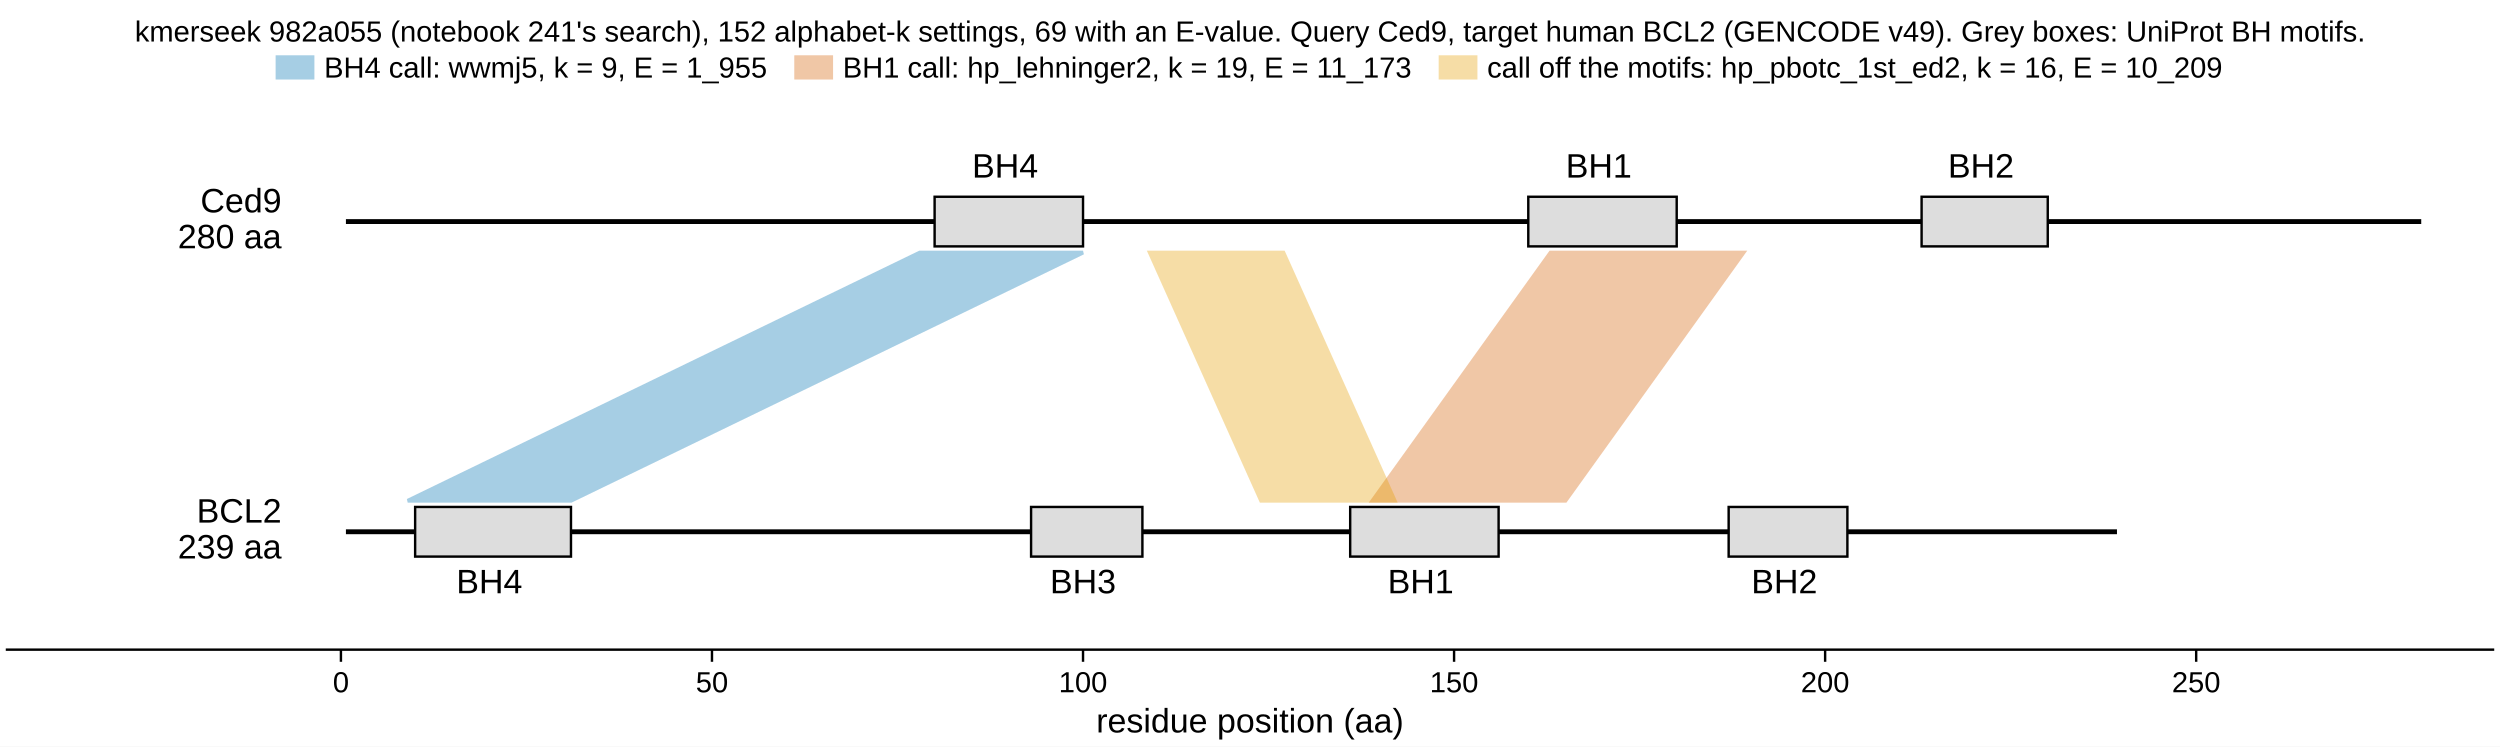
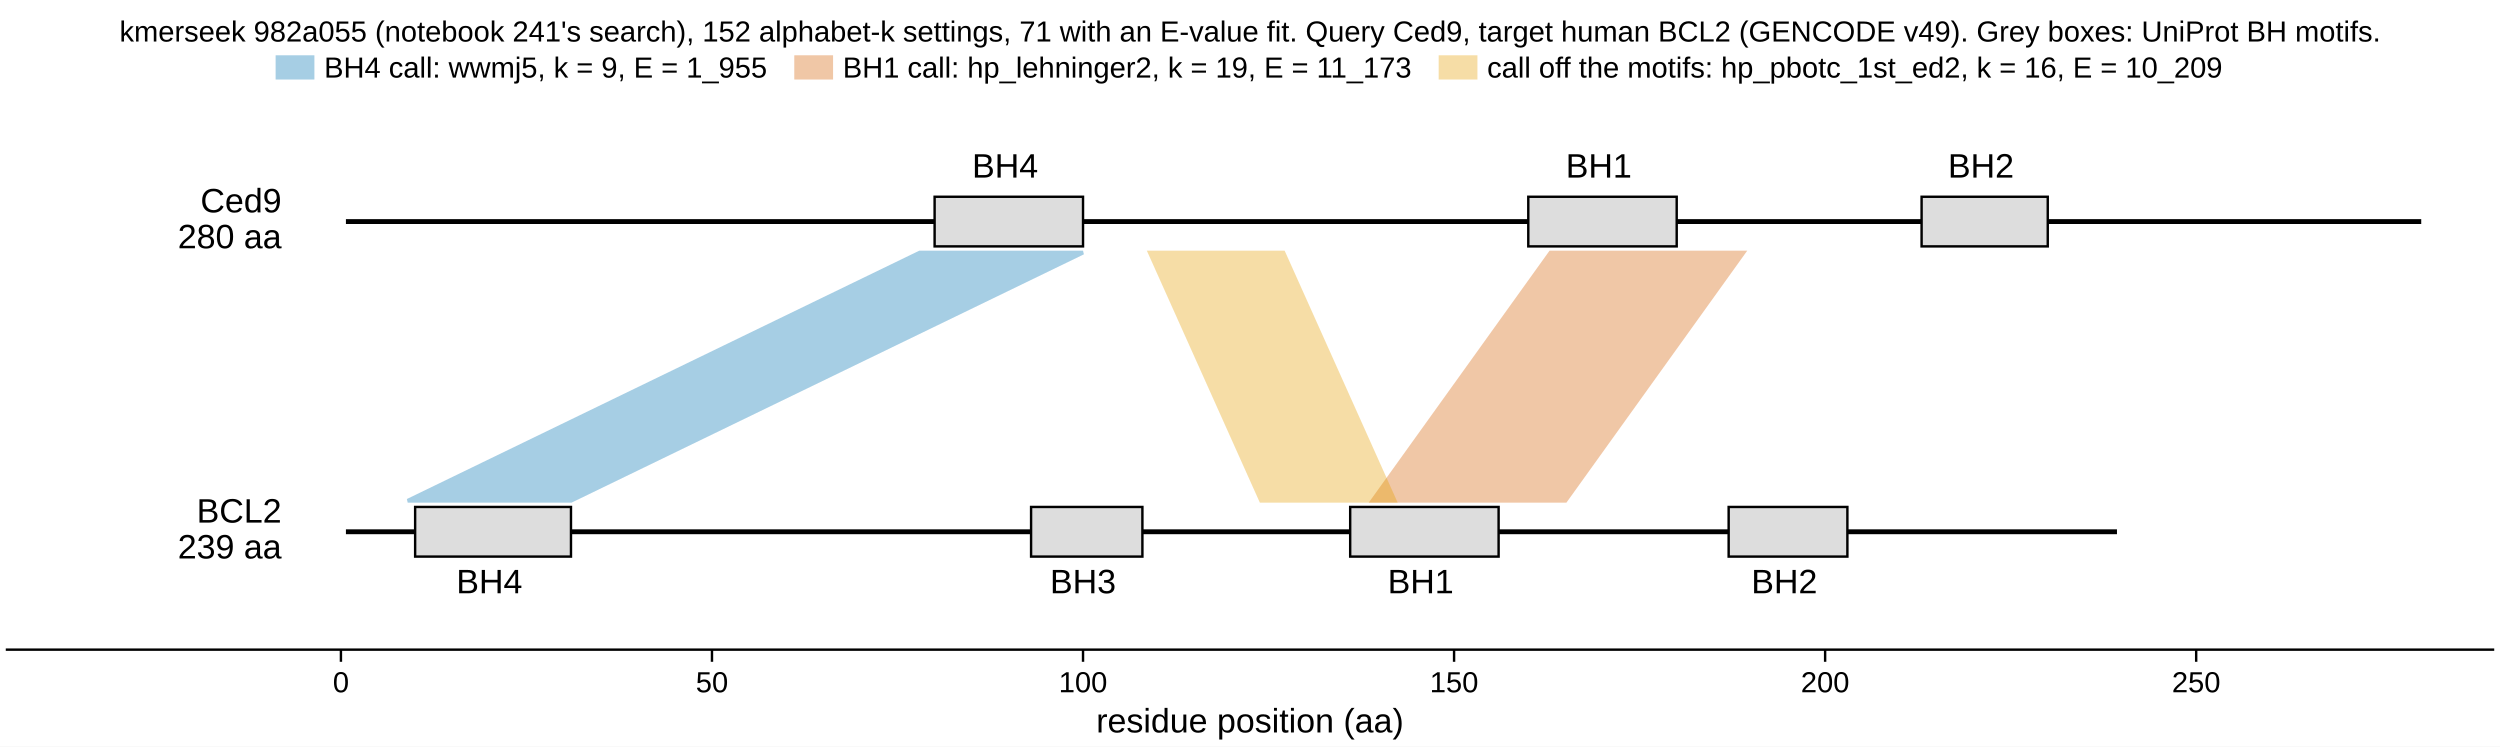
<svg xmlns="http://www.w3.org/2000/svg" xmlns:xlink="http://www.w3.org/1999/xlink" width="515.62pt" height="153.985pt" viewBox="0 0 515.62 153.985" version="1.1">
  <defs>
    <style type="text/css">*{stroke-linejoin: round; stroke-linecap: butt}</style>
  </defs>
  <g id="figure_1">
    <g id="patch_1">
      <path d="M 0 153.985  L 515.62 153.985  L 515.62 0  L 0 0  z " style="fill: #ffffff" />
    </g>
    <g id="axes_1">
      <g id="patch_2">
        <path d="M 1.44 133.989  L 514.18 133.989  L 514.18 26.506  L 1.44 26.506  z " style="fill: #ffffff" />
      </g>
      <g id="matplotlib.axis_1">
        <g id="xtick_1">
          <g id="line2d_1">
            <defs>
-               <path id="m75f9cbe436" d="M 0 0  L 0 2.5  " style="stroke: #000000; stroke-width: 0.5" />
+               <path id="mebfc97d700" d="M 0 0  L 0 2.5  " style="stroke: #000000; stroke-width: 0.5" />
            </defs>
            <g>
-               <use xlink:href="#m75f9cbe436" x="70.315" y="133.989" style="stroke: #000000; stroke-width: 0.5" />
+               <use xlink:href="#mebfc97d700" x="70.315" y="133.989" style="stroke: #000000; stroke-width: 0.5" />
            </g>
          </g>
          <g id="text_1">
            <text style="font-size: 6px; font-family: 'Arial', 'Helvetica', 'Liberation Sans', 'DejaVu Sans', sans-serif; text-anchor: middle" x="70.315" y="142.784" transform="rotate(-0 70.31548 142.7837)">0</text>
          </g>
        </g>
        <g id="xtick_2">
          <g id="line2d_2">
            <g>
-               <use xlink:href="#m75f9cbe436" x="146.844" y="133.989" style="stroke: #000000; stroke-width: 0.5" />
+               <use xlink:href="#mebfc97d700" x="146.844" y="133.989" style="stroke: #000000; stroke-width: 0.5" />
            </g>
          </g>
          <g id="text_2">
            <text style="font-size: 6px; font-family: 'Arial', 'Helvetica', 'Liberation Sans', 'DejaVu Sans', sans-serif; text-anchor: middle" x="146.844" y="142.784" transform="rotate(-0 146.8438 142.7837)">50</text>
          </g>
        </g>
        <g id="xtick_3">
          <g id="line2d_3">
            <g>
-               <use xlink:href="#m75f9cbe436" x="223.372" y="133.989" style="stroke: #000000; stroke-width: 0.5" />
+               <use xlink:href="#mebfc97d700" x="223.372" y="133.989" style="stroke: #000000; stroke-width: 0.5" />
            </g>
          </g>
          <g id="text_3">
            <text style="font-size: 6px; font-family: 'Arial', 'Helvetica', 'Liberation Sans', 'DejaVu Sans', sans-serif; text-anchor: middle" x="223.372" y="142.784" transform="rotate(-0 223.3721 142.7837)">100</text>
          </g>
        </g>
        <g id="xtick_4">
          <g id="line2d_4">
            <g>
-               <use xlink:href="#m75f9cbe436" x="299.9" y="133.989" style="stroke: #000000; stroke-width: 0.5" />
+               <use xlink:href="#mebfc97d700" x="299.9" y="133.989" style="stroke: #000000; stroke-width: 0.5" />
            </g>
          </g>
          <g id="text_4">
            <text style="font-size: 6px; font-family: 'Arial', 'Helvetica', 'Liberation Sans', 'DejaVu Sans', sans-serif; text-anchor: middle" x="299.9" y="142.784" transform="rotate(-0 299.9004 142.7837)">150</text>
          </g>
        </g>
        <g id="xtick_5">
          <g id="line2d_5">
            <g>
-               <use xlink:href="#m75f9cbe436" x="376.429" y="133.989" style="stroke: #000000; stroke-width: 0.5" />
+               <use xlink:href="#mebfc97d700" x="376.429" y="133.989" style="stroke: #000000; stroke-width: 0.5" />
            </g>
          </g>
          <g id="text_5">
            <text style="font-size: 6px; font-family: 'Arial', 'Helvetica', 'Liberation Sans', 'DejaVu Sans', sans-serif; text-anchor: middle" x="376.429" y="142.784" transform="rotate(-0 376.4287 142.7837)">200</text>
          </g>
        </g>
        <g id="xtick_6">
          <g id="line2d_6">
            <g>
-               <use xlink:href="#m75f9cbe436" x="452.957" y="133.989" style="stroke: #000000; stroke-width: 0.5" />
+               <use xlink:href="#mebfc97d700" x="452.957" y="133.989" style="stroke: #000000; stroke-width: 0.5" />
            </g>
          </g>
          <g id="text_6">
            <text style="font-size: 6px; font-family: 'Arial', 'Helvetica', 'Liberation Sans', 'DejaVu Sans', sans-serif; text-anchor: middle" x="452.957" y="142.784" transform="rotate(-0 452.957 142.7837)">250</text>
          </g>
        </g>
        <g id="text_7">
          <text style="font-size: 7px; font-family: 'Arial', 'Helvetica', 'Liberation Sans', 'DejaVu Sans', sans-serif; text-anchor: middle" x="257.81" y="151.072" transform="rotate(-0 257.8098 151.072)">residue position (aa)</text>
        </g>
      </g>
      <g id="matplotlib.axis_2" />
      <g id="patch_3">
-         <path d="M 189.7 52.097  L 223.372 52.097  L 117.763 103.28  L 84.091 103.28  z " clip-path="url(#p9fd4e15660)" style="fill: #0072b2; opacity: 0.35; stroke: #0072b2; stroke-width: 0.8; stroke-linejoin: miter" />
+         <path d="M 189.7 52.097  L 223.372 52.097  L 117.763 103.28  L 84.091 103.28  z " clip-path="url(#pd77d434723)" style="fill: #0072b2; opacity: 0.35; stroke: #0072b2; stroke-width: 0.8; stroke-linejoin: miter" />
      </g>
      <g id="patch_4">
-         <path d="M 319.798 52.097  L 359.592 52.097  L 322.859 103.28  L 283.064 103.28  z " clip-path="url(#p9fd4e15660)" style="fill: #d55e00; opacity: 0.35; stroke: #d55e00; stroke-width: 0.8; stroke-linejoin: miter" />
+         <path d="M 319.798 52.097  L 359.592 52.097  L 322.859 103.28  L 283.064 103.28  z " clip-path="url(#pd77d434723)" style="fill: #d55e00; opacity: 0.35; stroke: #d55e00; stroke-width: 0.8; stroke-linejoin: miter" />
      </g>
      <g id="patch_5">
-         <path d="M 237.147 52.097  L 264.697 52.097  L 287.656 103.28  L 260.106 103.28  z " clip-path="url(#p9fd4e15660)" style="fill: #e69f00; opacity: 0.35; stroke: #e69f00; stroke-width: 0.8; stroke-linejoin: miter" />
+         <path d="M 237.147 52.097  L 264.697 52.097  L 287.656 103.28  L 260.106 103.28  z " clip-path="url(#pd77d434723)" style="fill: #e69f00; opacity: 0.35; stroke: #e69f00; stroke-width: 0.8; stroke-linejoin: miter" />
      </g>
      <g id="line2d_7">
-         <path d="M 71.846 45.699  L 498.874 45.699  " clip-path="url(#p9fd4e15660)" style="fill: none; stroke: #000000; stroke-linecap: square" />
+         <path d="M 71.846 45.699  L 498.874 45.699  " clip-path="url(#pd77d434723)" style="fill: none; stroke: #000000; stroke-linecap: square" />
      </g>
      <g id="patch_6">
-         <path d="M 192.761 50.817  L 223.372 50.817  L 223.372 40.581  L 192.761 40.581  z " clip-path="url(#p9fd4e15660)" style="fill: #dddddd; stroke: #000000; stroke-width: 0.5; stroke-linejoin: miter" />
+         <path d="M 192.761 50.817  L 223.372 50.817  L 223.372 40.581  L 192.761 40.581  z " clip-path="url(#pd77d434723)" style="fill: #dddddd; stroke: #000000; stroke-width: 0.5; stroke-linejoin: miter" />
      </g>
      <g id="patch_7">
-         <path d="M 315.206 50.817  L 345.817 50.817  L 345.817 40.581  L 315.206 40.581  z " clip-path="url(#p9fd4e15660)" style="fill: #dddddd; stroke: #000000; stroke-width: 0.5; stroke-linejoin: miter" />
+         <path d="M 315.206 50.817  L 345.817 50.817  L 345.817 40.581  L 315.206 40.581  z " clip-path="url(#pd77d434723)" style="fill: #dddddd; stroke: #000000; stroke-width: 0.5; stroke-linejoin: miter" />
      </g>
      <g id="patch_8">
-         <path d="M 396.326 50.817  L 422.346 50.817  L 422.346 40.581  L 396.326 40.581  z " clip-path="url(#p9fd4e15660)" style="fill: #dddddd; stroke: #000000; stroke-width: 0.5; stroke-linejoin: miter" />
+         <path d="M 396.326 50.817  L 422.346 50.817  L 422.346 40.581  L 396.326 40.581  z " clip-path="url(#pd77d434723)" style="fill: #dddddd; stroke: #000000; stroke-width: 0.5; stroke-linejoin: miter" />
      </g>
      <g id="line2d_8">
-         <path d="M 71.846 109.677  L 436.121 109.677  " clip-path="url(#p9fd4e15660)" style="fill: none; stroke: #000000; stroke-linecap: square" />
+         <path d="M 71.846 109.677  L 436.121 109.677  " clip-path="url(#pd77d434723)" style="fill: none; stroke: #000000; stroke-linecap: square" />
      </g>
      <g id="patch_9">
-         <path d="M 85.621 114.796  L 117.763 114.796  L 117.763 104.559  L 85.621 104.559  z " clip-path="url(#p9fd4e15660)" style="fill: #dddddd; stroke: #000000; stroke-width: 0.5; stroke-linejoin: miter" />
+         <path d="M 85.621 114.796  L 117.763 114.796  L 117.763 104.559  L 85.621 104.559  z " clip-path="url(#pd77d434723)" style="fill: #dddddd; stroke: #000000; stroke-width: 0.5; stroke-linejoin: miter" />
      </g>
      <g id="patch_10">
-         <path d="M 212.658 114.796  L 235.617 114.796  L 235.617 104.559  L 212.658 104.559  z " clip-path="url(#p9fd4e15660)" style="fill: #dddddd; stroke: #000000; stroke-width: 0.5; stroke-linejoin: miter" />
+         <path d="M 212.658 114.796  L 235.617 114.796  L 235.617 104.559  L 212.658 104.559  z " clip-path="url(#pd77d434723)" style="fill: #dddddd; stroke: #000000; stroke-width: 0.5; stroke-linejoin: miter" />
      </g>
      <g id="patch_11">
-         <path d="M 278.472 114.796  L 309.084 114.796  L 309.084 104.559  L 278.472 104.559  z " clip-path="url(#p9fd4e15660)" style="fill: #dddddd; stroke: #000000; stroke-width: 0.5; stroke-linejoin: miter" />
+         <path d="M 278.472 114.796  L 309.084 114.796  L 309.084 104.559  L 278.472 104.559  z " clip-path="url(#pd77d434723)" style="fill: #dddddd; stroke: #000000; stroke-width: 0.5; stroke-linejoin: miter" />
      </g>
      <g id="patch_12">
-         <path d="M 356.531 114.796  L 381.02 114.796  L 381.02 104.559  L 356.531 104.559  z " clip-path="url(#p9fd4e15660)" style="fill: #dddddd; stroke: #000000; stroke-width: 0.5; stroke-linejoin: miter" />
+         <path d="M 356.531 114.796  L 381.02 114.796  L 381.02 104.559  L 356.531 104.559  z " clip-path="url(#pd77d434723)" style="fill: #dddddd; stroke: #000000; stroke-width: 0.5; stroke-linejoin: miter" />
      </g>
      <g id="patch_13">
        <path d="M 1.44 133.989  L 514.18 133.989  " style="fill: none; stroke: #000000; stroke-width: 0.5; stroke-linejoin: miter; stroke-linecap: square" />
      </g>
      <g id="text_8">
        <text style="font-size: 7px; font-family: 'Arial', 'Helvetica', 'Liberation Sans', 'DejaVu Sans', sans-serif; text-anchor: middle" x="207.301" y="36.631" transform="rotate(-0 207.3012 36.63054)">BH4</text>
      </g>
      <g id="text_9">
        <text style="font-size: 7px; font-family: 'Arial', 'Helvetica', 'Liberation Sans', 'DejaVu Sans', sans-serif; text-anchor: middle" x="329.746" y="36.631" transform="rotate(-0 329.7464 36.63054)">BH1</text>
      </g>
      <g id="text_10">
        <text style="font-size: 7px; font-family: 'Arial', 'Helvetica', 'Liberation Sans', 'DejaVu Sans', sans-serif; text-anchor: middle" x="408.571" y="36.631" transform="rotate(-0 408.5706 36.63054)">BH2</text>
      </g>
      <g id="text_11">
        <text style="font-size: 7px; font-family: 'Arial', 'Helvetica', 'Liberation Sans', 'DejaVu Sans', sans-serif" transform="translate(41.33767 43.80687)">Ced9</text>
        <text style="font-size: 7px; font-family: 'Arial', 'Helvetica', 'Liberation Sans', 'DejaVu Sans', sans-serif" transform="translate(36.66298 51.21068)">280 aa</text>
      </g>
      <g id="text_12">
        <text style="font-size: 7px; font-family: 'Arial', 'Helvetica', 'Liberation Sans', 'DejaVu Sans', sans-serif; text-anchor: middle" x="100.927" y="122.365" transform="rotate(-0 100.9268 122.3652)">BH4</text>
      </g>
      <g id="text_13">
        <text style="font-size: 7px; font-family: 'Arial', 'Helvetica', 'Liberation Sans', 'DejaVu Sans', sans-serif; text-anchor: middle" x="223.372" y="122.365" transform="rotate(-0 223.3721 122.3652)">BH3</text>
      </g>
      <g id="text_14">
        <text style="font-size: 7px; font-family: 'Arial', 'Helvetica', 'Liberation Sans', 'DejaVu Sans', sans-serif; text-anchor: middle" x="293.013" y="122.365" transform="rotate(-0 293.0129 122.3652)">BH1</text>
      </g>
      <g id="text_15">
        <text style="font-size: 7px; font-family: 'Arial', 'Helvetica', 'Liberation Sans', 'DejaVu Sans', sans-serif; text-anchor: middle" x="368.011" y="122.365" transform="rotate(-0 368.0106 122.3652)">BH2</text>
      </g>
      <g id="text_16">
        <text style="font-size: 7px; font-family: 'Arial', 'Helvetica', 'Liberation Sans', 'DejaVu Sans', sans-serif" transform="translate(40.56111 107.785)">BCL2</text>
        <text style="font-size: 7px; font-family: 'Arial', 'Helvetica', 'Liberation Sans', 'DejaVu Sans', sans-serif" transform="translate(36.66298 115.1888)">239 aa</text>
      </g>
    </g>
    <g id="legend_1">
      <g id="text_17">
-         <text style="font-size: 6px; font-family: 'Arial', 'Helvetica', 'Liberation Sans', 'DejaVu Sans', sans-serif; text-anchor: start" x="27.805" y="8.572" transform="rotate(-0 27.80546 8.571563)">kmerseek 982a055 (notebook 241's search), 152 alphabet-k settings, 69 with an E-value. Query Ced9, target human BCL2 (GENCODE v49). Grey boxes: UniProt BH motifs.</text>
+         <text style="font-size: 6px; font-family: 'Arial', 'Helvetica', 'Liberation Sans', 'DejaVu Sans', sans-serif; text-anchor: start" x="24.639" y="8.572" transform="rotate(-0 24.63859 8.571563)">kmerseek 982a055 (notebook 241's search), 152 alphabet-k settings, 71 with an E-value fit. Query Ced9, target human BCL2 (GENCODE v49). Grey boxes: UniProt BH motifs.</text>
      </g>
      <g id="patch_14">
        <path d="M 57.245 16.002  L 64.445 16.002  L 64.445 11.802  L 57.245 11.802  z " style="fill: #0072b2; opacity: 0.35; stroke: #0072b2; stroke-width: 0.8; stroke-linejoin: miter" />
      </g>
      <g id="text_18">
        <text style="font-size: 6px; font-family: 'Arial', 'Helvetica', 'Liberation Sans', 'DejaVu Sans', sans-serif; text-anchor: start" x="66.845" y="16.002" transform="rotate(-0 66.84484 16.00219)">BH4 call: wwmj5, k = 9, E = 1_955</text>
      </g>
      <g id="patch_15">
        <path d="M 164.219 16.002  L 171.419 16.002  L 171.419 11.802  L 164.219 11.802  z " style="fill: #d55e00; opacity: 0.35; stroke: #d55e00; stroke-width: 0.8; stroke-linejoin: miter" />
      </g>
      <g id="text_19">
        <text style="font-size: 6px; font-family: 'Arial', 'Helvetica', 'Liberation Sans', 'DejaVu Sans', sans-serif; text-anchor: start" x="173.819" y="16.002" transform="rotate(-0 173.8192 16.00219)">BH1 call: hp_lehninger2, k = 19, E = 11_173</text>
      </g>
      <g id="patch_16">
        <path d="M 297.12 16.002  L 304.32 16.002  L 304.32 11.802  L 297.12 11.802  z " style="fill: #e69f00; opacity: 0.35; stroke: #e69f00; stroke-width: 0.8; stroke-linejoin: miter" />
      </g>
      <g id="text_20">
        <text style="font-size: 6px; font-family: 'Arial', 'Helvetica', 'Liberation Sans', 'DejaVu Sans', sans-serif; text-anchor: start" x="306.72" y="16.002" transform="rotate(-0 306.7202 16.00219)">call off the motifs: hp_pbotc_1st_ed2, k = 16, E = 10_209</text>
      </g>
    </g>
  </g>
  <defs>
-     <clipPath id="p9fd4e15660">
+     <clipPath id="pd77d434723">
      <rect x="1.44" y="26.506" width="512.74" height="107.483" />
    </clipPath>
  </defs>
</svg>
